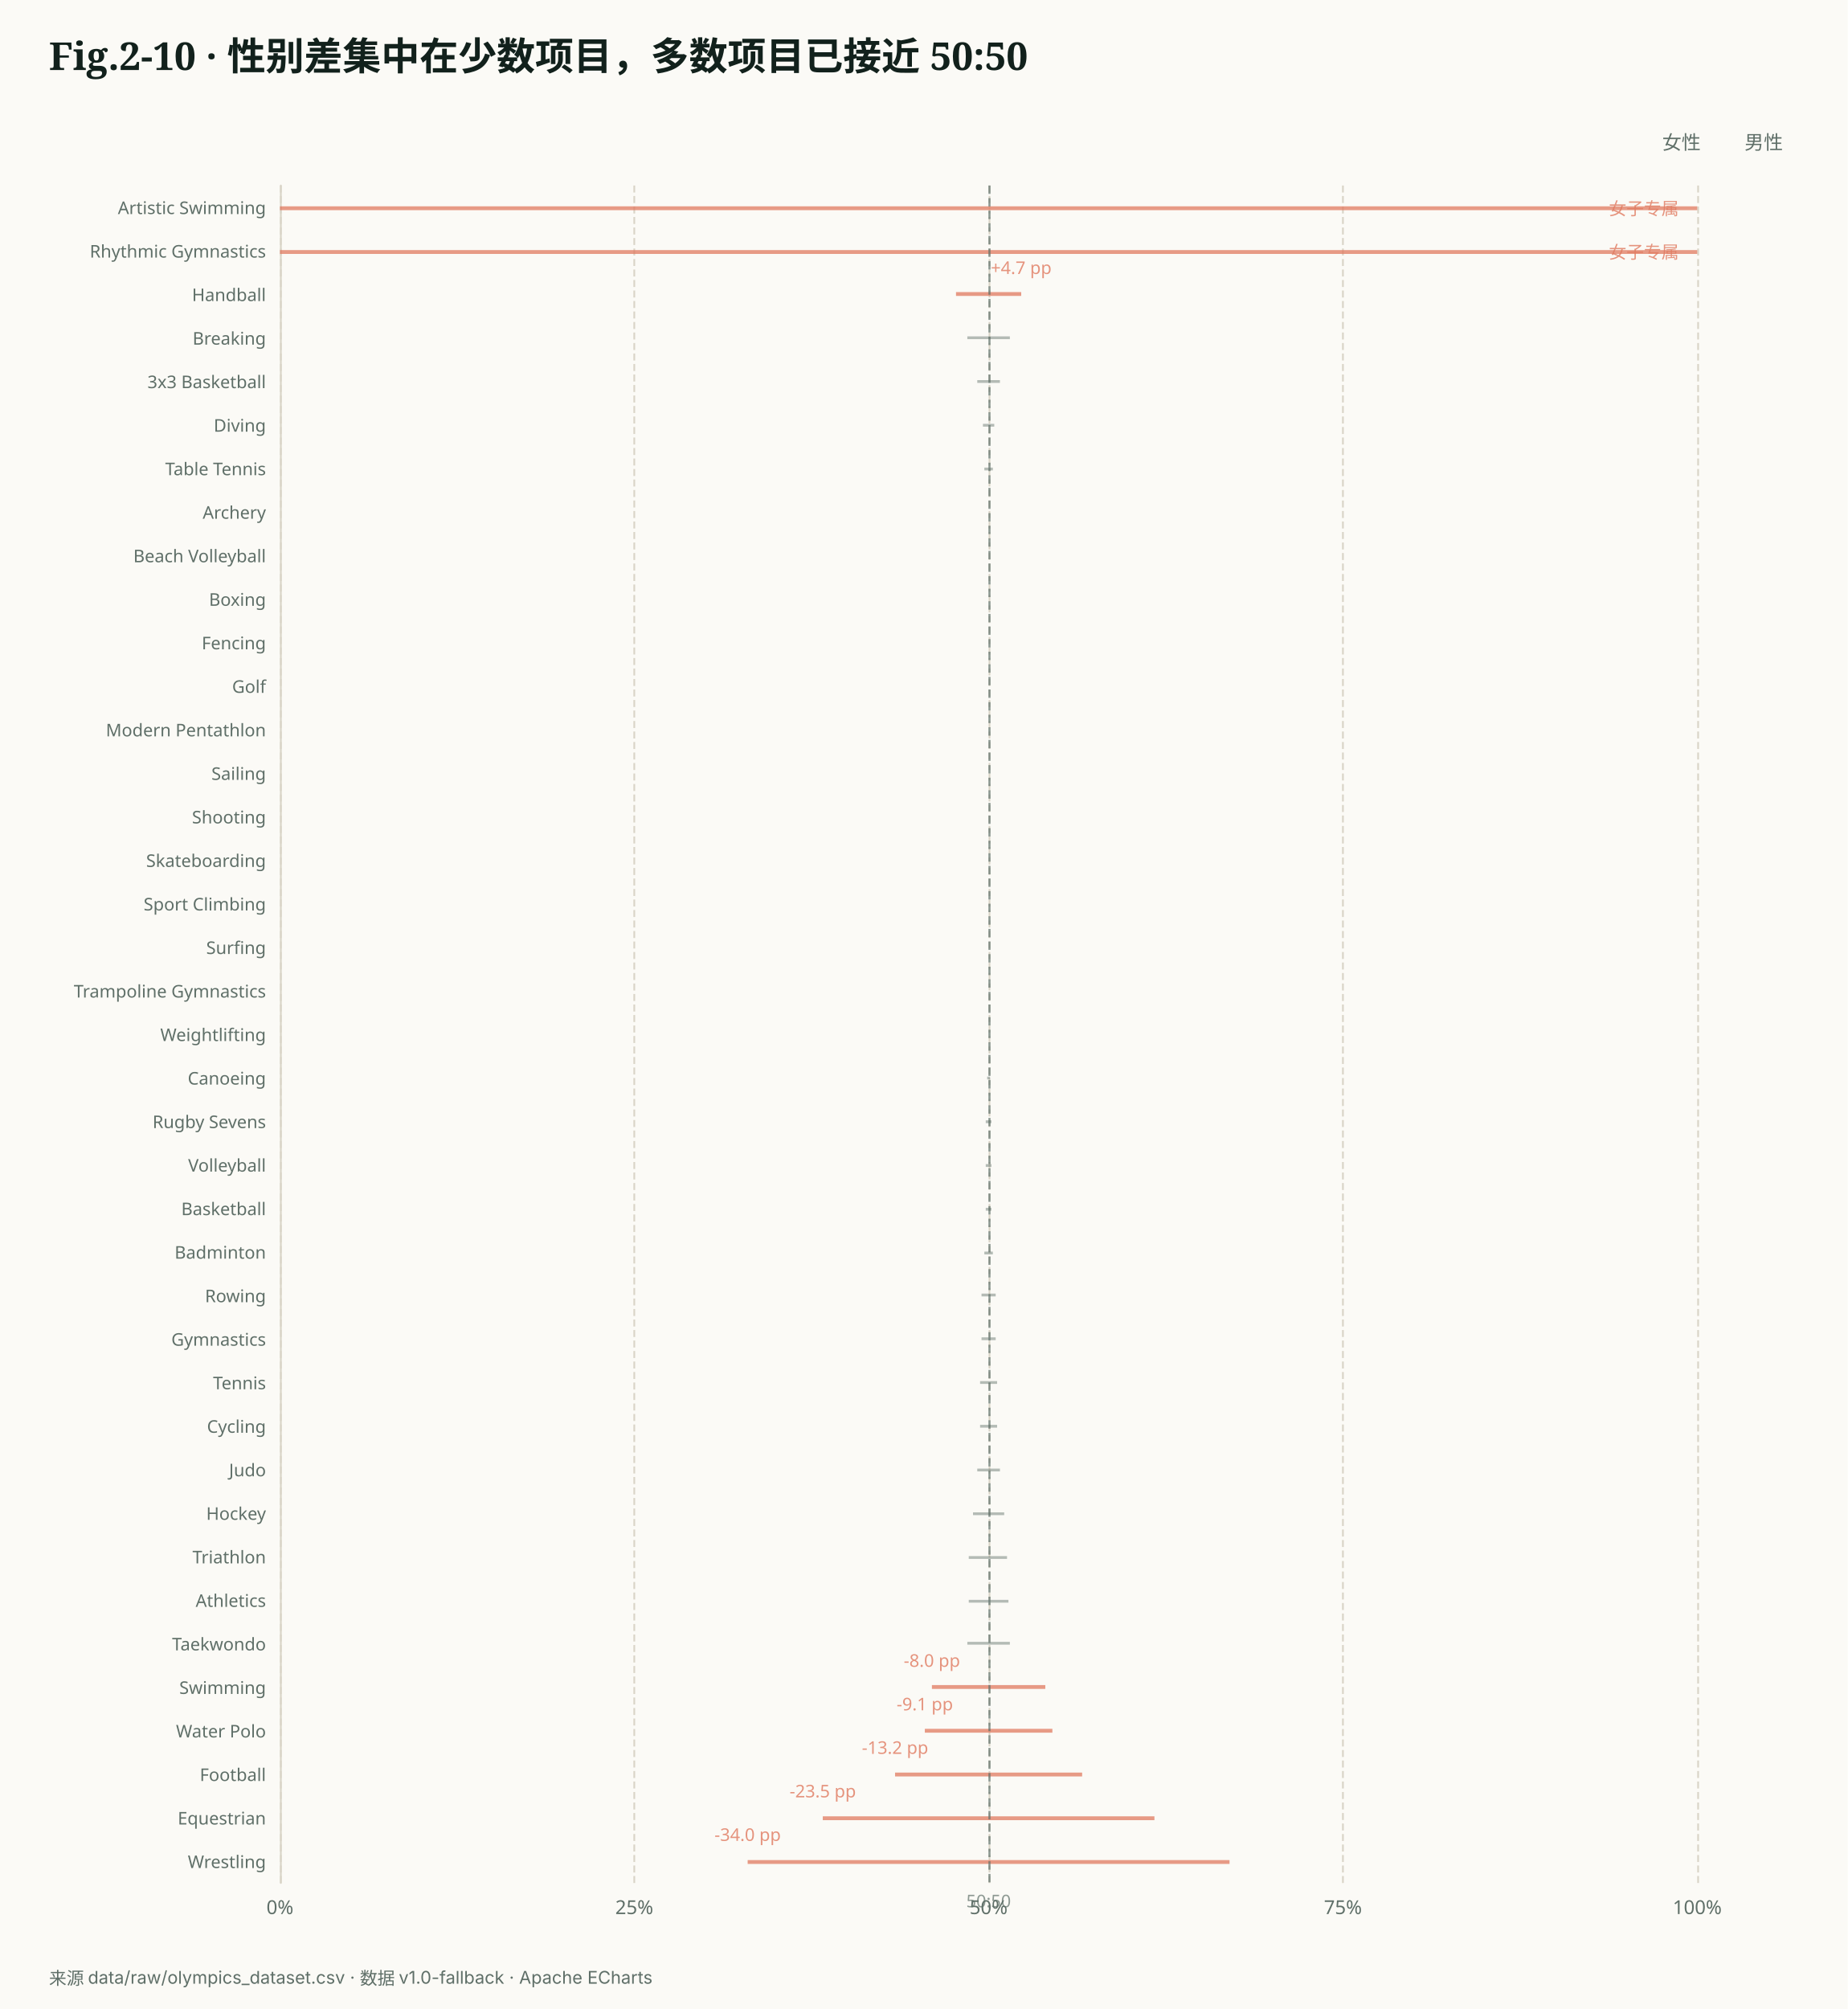
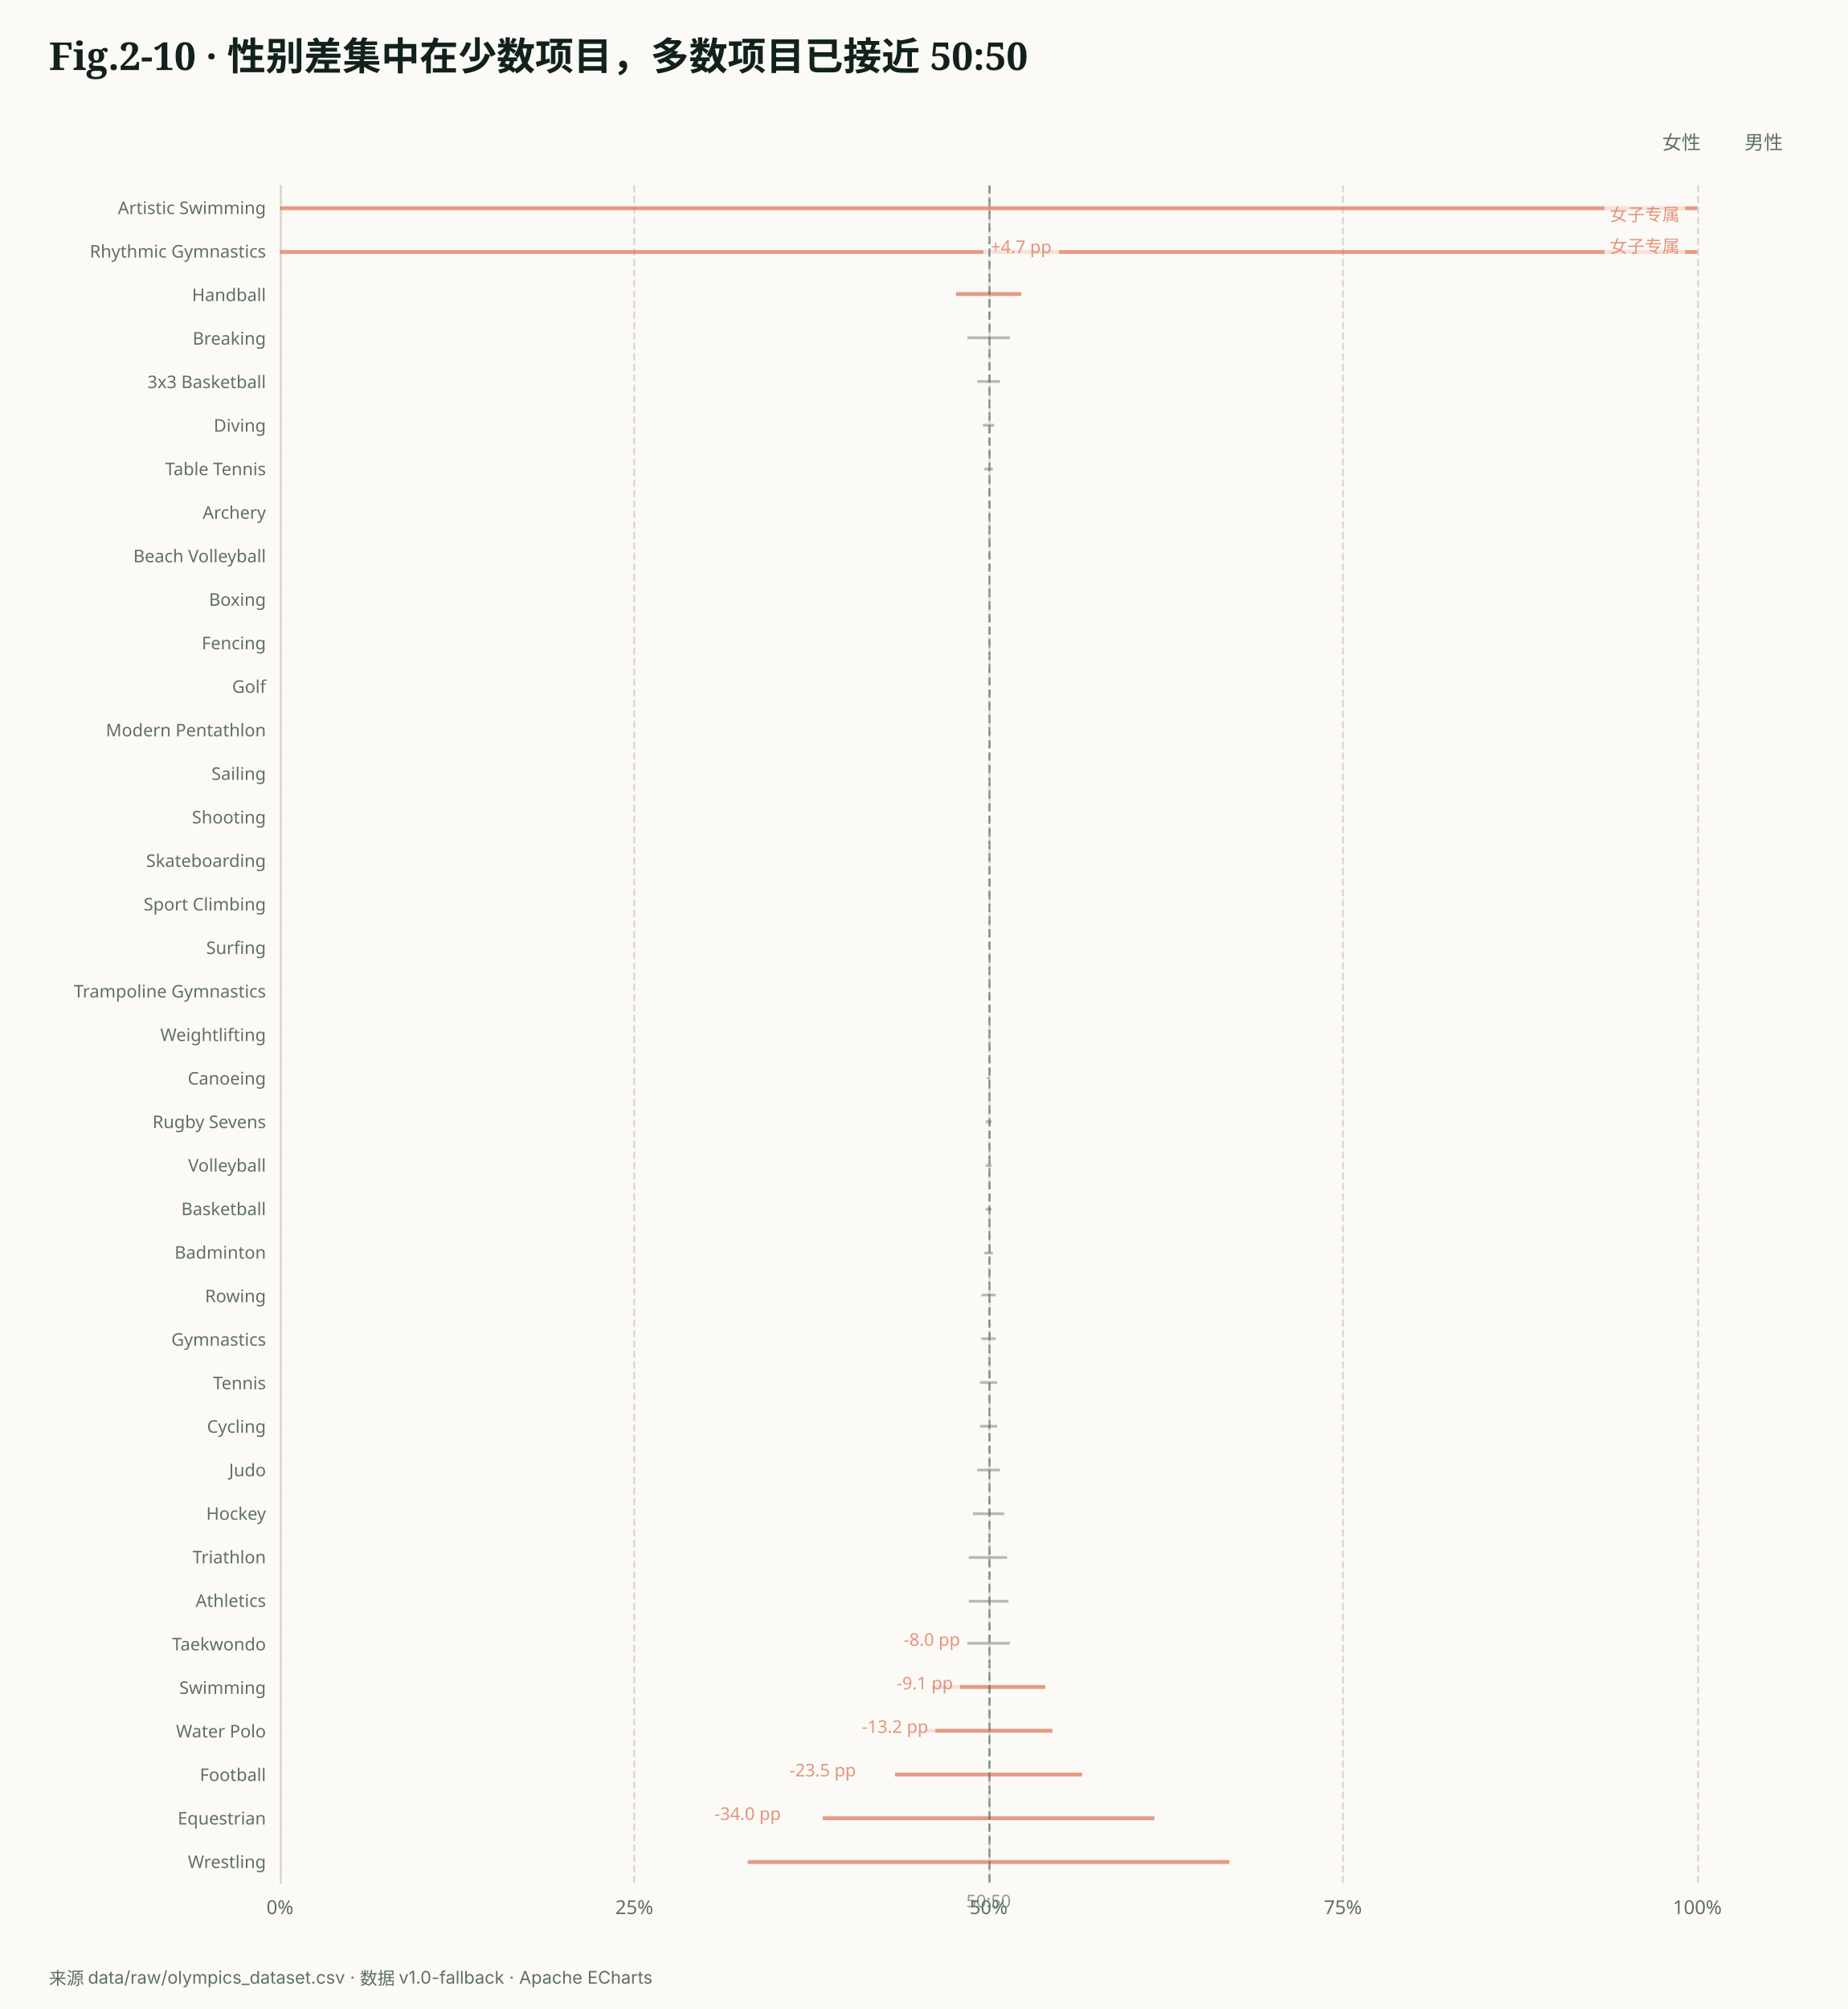
<svg xmlns="http://www.w3.org/2000/svg" width="1056" height="1148" viewBox="0 0 1056 1148">
  <rect width="100%" height="100%" fill="#FBFAF6" />
  <text x="28" y="40" fill="#12211C" font-size="22" font-family="Noto Serif SC, Songti SC, serif" font-weight="700">Fig.2-10 · 性别差集中在少数项目，多数项目已接近 50:50</text>
  <text x="28" y="1134" fill="#5F6F68" font-size="10" font-family="Inter, Microsoft YaHei, sans-serif">来源 data/raw/olympics_dataset.csv · 数据 v1.0-fallback · Apache ECharts</text>
  <g transform="translate(28,70)">
    <svg version="1.1" baseProfile="full" width="1000" height="1040" style="position: absolute; left: 0px; top: 0px; user-select: none;">
      <rect width="1000" height="1040" x="0" y="0" fill="none" />
      <g>
        <path d="M132.5 36L132.5 1006" fill="none" stroke="#D9D4C7" stroke-dasharray="4,2" />
        <path d="M334.5 36L334.5 1006" fill="none" stroke="#D9D4C7" stroke-dasharray="4,2" />
        <path d="M537.5 36L537.5 1006" fill="none" stroke="#D9D4C7" stroke-dasharray="4,2" />
        <path d="M739.5 36L739.5 1006" fill="none" stroke="#D9D4C7" stroke-dasharray="4,2" />
        <path d="M942.5 36L942.5 1006" fill="none" stroke="#D9D4C7" stroke-dasharray="4,2" />
        <path d="M132.5 36L132.5 1006" fill="none" stroke="#D9D4C7" stroke-linecap="round" />
        <text dominant-baseline="central" text-anchor="end" xml:space="preserve" transform="translate(124 48.4359)" fill="#5F6F68" style="font-size: 10px; font-family: &quot;Microsoft YaHei&quot;;">Artistic Swimming</text>
        <text dominant-baseline="central" text-anchor="end" xml:space="preserve" transform="translate(124 73.3077)" fill="#5F6F68" style="font-size: 10px; font-family: &quot;Microsoft YaHei&quot;;">Rhythmic Gymnastics</text>
        <text dominant-baseline="central" text-anchor="end" transform="translate(124 98.1795)" fill="#5F6F68" style="font-size: 10px; font-family: &quot;Microsoft YaHei&quot;;">Handball</text>
        <text dominant-baseline="central" text-anchor="end" transform="translate(124 123.0513)" fill="#5F6F68" style="font-size: 10px; font-family: &quot;Microsoft YaHei&quot;;">Breaking</text>
        <text dominant-baseline="central" text-anchor="end" xml:space="preserve" transform="translate(124 147.9231)" fill="#5F6F68" style="font-size: 10px; font-family: &quot;Microsoft YaHei&quot;;">3x3 Basketball</text>
        <text dominant-baseline="central" text-anchor="end" transform="translate(124 172.7949)" fill="#5F6F68" style="font-size: 10px; font-family: &quot;Microsoft YaHei&quot;;">Diving</text>
        <text dominant-baseline="central" text-anchor="end" xml:space="preserve" transform="translate(124 197.6667)" fill="#5F6F68" style="font-size: 10px; font-family: &quot;Microsoft YaHei&quot;;">Table Tennis</text>
        <text dominant-baseline="central" text-anchor="end" transform="translate(124 222.5385)" fill="#5F6F68" style="font-size: 10px; font-family: &quot;Microsoft YaHei&quot;;">Archery</text>
        <text dominant-baseline="central" text-anchor="end" xml:space="preserve" transform="translate(124 247.4103)" fill="#5F6F68" style="font-size: 10px; font-family: &quot;Microsoft YaHei&quot;;">Beach Volleyball</text>
        <text dominant-baseline="central" text-anchor="end" transform="translate(124 272.2821)" fill="#5F6F68" style="font-size: 10px; font-family: &quot;Microsoft YaHei&quot;;">Boxing</text>
        <text dominant-baseline="central" text-anchor="end" transform="translate(124 297.1538)" fill="#5F6F68" style="font-size: 10px; font-family: &quot;Microsoft YaHei&quot;;">Fencing</text>
        <text dominant-baseline="central" text-anchor="end" transform="translate(124 322.0256)" fill="#5F6F68" style="font-size: 10px; font-family: &quot;Microsoft YaHei&quot;;">Golf</text>
        <text dominant-baseline="central" text-anchor="end" xml:space="preserve" transform="translate(124 346.8974)" fill="#5F6F68" style="font-size: 10px; font-family: &quot;Microsoft YaHei&quot;;">Modern Pentathlon</text>
        <text dominant-baseline="central" text-anchor="end" transform="translate(124 371.7692)" fill="#5F6F68" style="font-size: 10px; font-family: &quot;Microsoft YaHei&quot;;">Sailing</text>
        <text dominant-baseline="central" text-anchor="end" transform="translate(124 396.641)" fill="#5F6F68" style="font-size: 10px; font-family: &quot;Microsoft YaHei&quot;;">Shooting</text>
        <text dominant-baseline="central" text-anchor="end" transform="translate(124 421.5128)" fill="#5F6F68" style="font-size: 10px; font-family: &quot;Microsoft YaHei&quot;;">Skateboarding</text>
        <text dominant-baseline="central" text-anchor="end" xml:space="preserve" transform="translate(124 446.3846)" fill="#5F6F68" style="font-size: 10px; font-family: &quot;Microsoft YaHei&quot;;">Sport Climbing</text>
        <text dominant-baseline="central" text-anchor="end" transform="translate(124 471.2564)" fill="#5F6F68" style="font-size: 10px; font-family: &quot;Microsoft YaHei&quot;;">Surfing</text>
        <text dominant-baseline="central" text-anchor="end" xml:space="preserve" transform="translate(124 496.1282)" fill="#5F6F68" style="font-size: 10px; font-family: &quot;Microsoft YaHei&quot;;">Trampoline Gymnastics</text>
        <text dominant-baseline="central" text-anchor="end" transform="translate(124 521)" fill="#5F6F68" style="font-size: 10px; font-family: &quot;Microsoft YaHei&quot;;">Weightlifting</text>
        <text dominant-baseline="central" text-anchor="end" transform="translate(124 545.8718)" fill="#5F6F68" style="font-size: 10px; font-family: &quot;Microsoft YaHei&quot;;">Canoeing</text>
        <text dominant-baseline="central" text-anchor="end" xml:space="preserve" transform="translate(124 570.7436)" fill="#5F6F68" style="font-size: 10px; font-family: &quot;Microsoft YaHei&quot;;">Rugby Sevens</text>
        <text dominant-baseline="central" text-anchor="end" transform="translate(124 595.6154)" fill="#5F6F68" style="font-size: 10px; font-family: &quot;Microsoft YaHei&quot;;">Volleyball</text>
        <text dominant-baseline="central" text-anchor="end" transform="translate(124 620.4872)" fill="#5F6F68" style="font-size: 10px; font-family: &quot;Microsoft YaHei&quot;;">Basketball</text>
        <text dominant-baseline="central" text-anchor="end" transform="translate(124 645.359)" fill="#5F6F68" style="font-size: 10px; font-family: &quot;Microsoft YaHei&quot;;">Badminton</text>
        <text dominant-baseline="central" text-anchor="end" transform="translate(124 670.2308)" fill="#5F6F68" style="font-size: 10px; font-family: &quot;Microsoft YaHei&quot;;">Rowing</text>
        <text dominant-baseline="central" text-anchor="end" transform="translate(124 695.1026)" fill="#5F6F68" style="font-size: 10px; font-family: &quot;Microsoft YaHei&quot;;">Gymnastics</text>
        <text dominant-baseline="central" text-anchor="end" transform="translate(124 719.9744)" fill="#5F6F68" style="font-size: 10px; font-family: &quot;Microsoft YaHei&quot;;">Tennis</text>
        <text dominant-baseline="central" text-anchor="end" transform="translate(124 744.8462)" fill="#5F6F68" style="font-size: 10px; font-family: &quot;Microsoft YaHei&quot;;">Cycling</text>
        <text dominant-baseline="central" text-anchor="end" transform="translate(124 769.7179)" fill="#5F6F68" style="font-size: 10px; font-family: &quot;Microsoft YaHei&quot;;">Judo</text>
        <text dominant-baseline="central" text-anchor="end" transform="translate(124 794.5897)" fill="#5F6F68" style="font-size: 10px; font-family: &quot;Microsoft YaHei&quot;;">Hockey</text>
        <text dominant-baseline="central" text-anchor="end" transform="translate(124 819.4615)" fill="#5F6F68" style="font-size: 10px; font-family: &quot;Microsoft YaHei&quot;;">Triathlon</text>
        <text dominant-baseline="central" text-anchor="end" transform="translate(124 844.3333)" fill="#5F6F68" style="font-size: 10px; font-family: &quot;Microsoft YaHei&quot;;">Athletics</text>
        <text dominant-baseline="central" text-anchor="end" transform="translate(124 869.2051)" fill="#5F6F68" style="font-size: 10px; font-family: &quot;Microsoft YaHei&quot;;">Taekwondo</text>
        <text dominant-baseline="central" text-anchor="end" transform="translate(124 894.0769)" fill="#5F6F68" style="font-size: 10px; font-family: &quot;Microsoft YaHei&quot;;">Swimming</text>
        <text dominant-baseline="central" text-anchor="end" xml:space="preserve" transform="translate(124 918.9487)" fill="#5F6F68" style="font-size: 10px; font-family: &quot;Microsoft YaHei&quot;;">Water Polo</text>
        <text dominant-baseline="central" text-anchor="end" transform="translate(124 943.8205)" fill="#5F6F68" style="font-size: 10px; font-family: &quot;Microsoft YaHei&quot;;">Football</text>
        <text dominant-baseline="central" text-anchor="end" transform="translate(124 968.6923)" fill="#5F6F68" style="font-size: 10px; font-family: &quot;Microsoft YaHei&quot;;">Equestrian</text>
        <text dominant-baseline="central" text-anchor="end" transform="translate(124 993.5641)" fill="#5F6F68" style="font-size: 10px; font-family: &quot;Microsoft YaHei&quot;;">Wrestling</text>
        <text dominant-baseline="central" text-anchor="middle" y="5.5" transform="translate(132 1014)" fill="#5F6F68" style="font-size: 11px; font-family: &quot;Microsoft YaHei&quot;;">0%</text>
        <text dominant-baseline="central" text-anchor="middle" y="5.5" transform="translate(334.5 1014)" fill="#5F6F68" style="font-size: 11px; font-family: &quot;Microsoft YaHei&quot;;">25%</text>
        <text dominant-baseline="central" text-anchor="middle" y="5.5" transform="translate(537 1014)" fill="#5F6F68" style="font-size: 11px; font-family: &quot;Microsoft YaHei&quot;;">50%</text>
        <text dominant-baseline="central" text-anchor="middle" y="5.5" transform="translate(739.5 1014)" fill="#5F6F68" style="font-size: 11px; font-family: &quot;Microsoft YaHei&quot;;">75%</text>
        <text dominant-baseline="central" text-anchor="middle" y="5.5" transform="translate(942 1014)" fill="#5F6F68" style="font-size: 11px; font-family: &quot;Microsoft YaHei&quot;;">100%</text>
        <g clip-path="url(#zr0-c0)">
          <path d="M942 49L132 49" fill="none" stroke="rgb(224,122,95)" stroke-width="2.2" stroke-opacity="0.75" />
          <path d="M942 74L132 74" fill="none" stroke="rgb(224,122,95)" stroke-width="2.2" stroke-opacity="0.75" />
          <path d="M555.63 98L518.37 98" fill="none" stroke="rgb(224,122,95)" stroke-width="2.2" stroke-opacity="0.75" />
          <path d="M549.15 123L524.85 123" fill="none" stroke="rgb(95,111,104)" stroke-width="1.6" stroke-opacity="0.45" />
          <path d="M543.48 148L530.52 148" fill="none" stroke="rgb(95,111,104)" stroke-width="1.6" stroke-opacity="0.45" />
          <path d="M540.24 173L533.76 173" fill="none" stroke="rgb(95,111,104)" stroke-width="1.6" stroke-opacity="0.45" />
          <path d="M539.43 198L534.57 198" fill="none" stroke="rgb(95,111,104)" stroke-width="1.6" stroke-opacity="0.45" />
          <path d="M537 223" fill="none" stroke="rgb(95,111,104)" stroke-width="1.6" stroke-opacity="0.45" />
          <path d="M537 248" fill="none" stroke="rgb(95,111,104)" stroke-width="1.6" stroke-opacity="0.45" />
          <path d="M537 273" fill="none" stroke="rgb(95,111,104)" stroke-width="1.6" stroke-opacity="0.45" />
          <path d="M537 297" fill="none" stroke="rgb(95,111,104)" stroke-width="1.6" stroke-opacity="0.45" />
          <path d="M537 322" fill="none" stroke="rgb(95,111,104)" stroke-width="1.6" stroke-opacity="0.45" />
          <path d="M537 347" fill="none" stroke="rgb(95,111,104)" stroke-width="1.6" stroke-opacity="0.45" />
          <path d="M537 372" fill="none" stroke="rgb(95,111,104)" stroke-width="1.6" stroke-opacity="0.45" />
          <path d="M537 397" fill="none" stroke="rgb(95,111,104)" stroke-width="1.6" stroke-opacity="0.45" />
          <path d="M537 422" fill="none" stroke="rgb(95,111,104)" stroke-width="1.6" stroke-opacity="0.45" />
          <path d="M537 447" fill="none" stroke="rgb(95,111,104)" stroke-width="1.6" stroke-opacity="0.45" />
          <path d="M537 472" fill="none" stroke="rgb(95,111,104)" stroke-width="1.6" stroke-opacity="0.45" />
          <path d="M537 496" fill="none" stroke="rgb(95,111,104)" stroke-width="1.6" stroke-opacity="0.45" />
          <path d="M537 521" fill="none" stroke="rgb(95,111,104)" stroke-width="1.6" stroke-opacity="0.45" />
          <path d="M536.19 546L537.81 546" fill="none" stroke="rgb(95,111,104)" stroke-width="1.6" stroke-opacity="0.45" />
          <path d="M535.38 571L538.62 571" fill="none" stroke="rgb(95,111,104)" stroke-width="1.6" stroke-opacity="0.45" />
          <path d="M535.38 596L538.62 596" fill="none" stroke="rgb(95,111,104)" stroke-width="1.6" stroke-opacity="0.45" />
          <path d="M535.38 621L538.62 621" fill="none" stroke="rgb(95,111,104)" stroke-width="1.6" stroke-opacity="0.45" />
          <path d="M534.57 646L539.43 646" fill="none" stroke="rgb(95,111,104)" stroke-width="1.6" stroke-opacity="0.45" />
          <path d="M532.95 670L541.05 670" fill="none" stroke="rgb(95,111,104)" stroke-width="1.6" stroke-opacity="0.45" />
          <path d="M532.95 695L541.05 695" fill="none" stroke="rgb(95,111,104)" stroke-width="1.6" stroke-opacity="0.45" />
          <path d="M532.14 720L541.86 720" fill="none" stroke="rgb(95,111,104)" stroke-width="1.6" stroke-opacity="0.45" />
          <path d="M532.14 745L541.86 745" fill="none" stroke="rgb(95,111,104)" stroke-width="1.6" stroke-opacity="0.45" />
          <path d="M530.52 770L543.48 770" fill="none" stroke="rgb(95,111,104)" stroke-width="1.6" stroke-opacity="0.45" />
          <path d="M528.09 795L545.91 795" fill="none" stroke="rgb(95,111,104)" stroke-width="1.6" stroke-opacity="0.45" />
          <path d="M525.66 820L547.53 820" fill="none" stroke="rgb(95,111,104)" stroke-width="1.6" stroke-opacity="0.45" />
          <path d="M525.66 845L548.34 845" fill="none" stroke="rgb(95,111,104)" stroke-width="1.6" stroke-opacity="0.45" />
          <path d="M524.85 869L549.15 869" fill="none" stroke="rgb(95,111,104)" stroke-width="1.6" stroke-opacity="0.45" />
          <path d="M504.6 894L569.4 894" fill="none" stroke="rgb(224,122,95)" stroke-width="2.2" stroke-opacity="0.75" />
          <path d="M500.55 919L573.45 919" fill="none" stroke="rgb(224,122,95)" stroke-width="2.2" stroke-opacity="0.75" />
          <path d="M483.54 944L590.46 944" fill="none" stroke="rgb(224,122,95)" stroke-width="2.2" stroke-opacity="0.75" />
          <path d="M442.23 969L631.77 969" fill="none" stroke="rgb(224,122,95)" stroke-width="2.2" stroke-opacity="0.75" />
          <path d="M399.3 994L674.7 994" fill="none" stroke="rgb(224,122,95)" stroke-width="2.2" stroke-opacity="0.75" />
        </g>
        <path d="M1 0A1 1 0 1 1 1 -0" transform="matrix(4.5,0,0,4.5,942,48.4359)" fill="#4fd1a5" fill-opacity="0.8" />
        <path d="M1 0A1 1 0 1 1 1 -0" transform="matrix(4.5,0,0,4.5,942,73.3077)" fill="#4fd1a5" fill-opacity="0.8" />
        <path d="M1 0A1 1 0 1 1 1 -0" transform="matrix(4.5,0,0,4.5,555.63,98.1795)" fill="#4fd1a5" fill-opacity="0.8" />
        <path d="M1 0A1 1 0 1 1 1 -0" transform="matrix(4.5,0,0,4.5,549.15,123.0513)" fill="#4fd1a5" fill-opacity="0.8" />
        <path d="M1 0A1 1 0 1 1 1 -0" transform="matrix(4.5,0,0,4.5,543.48,147.9231)" fill="#4fd1a5" fill-opacity="0.8" />
        <path d="M1 0A1 1 0 1 1 1 -0" transform="matrix(4.5,0,0,4.5,540.24,172.7949)" fill="#4fd1a5" fill-opacity="0.8" />
        <path d="M1 0A1 1 0 1 1 1 -0" transform="matrix(4.5,0,0,4.5,539.43,197.6667)" fill="#4fd1a5" fill-opacity="0.8" />
        <path d="M1 0A1 1 0 1 1 1 -0" transform="matrix(4.5,0,0,4.5,537,222.5385)" fill="#4fd1a5" fill-opacity="0.8" />
        <path d="M1 0A1 1 0 1 1 1 -0" transform="matrix(4.5,0,0,4.5,537,247.4103)" fill="#4fd1a5" fill-opacity="0.8" />
        <path d="M1 0A1 1 0 1 1 1 -0" transform="matrix(4.5,0,0,4.5,537,272.2821)" fill="#4fd1a5" fill-opacity="0.8" />
        <path d="M1 0A1 1 0 1 1 1 -0" transform="matrix(4.5,0,0,4.5,537,297.1538)" fill="#4fd1a5" fill-opacity="0.8" />
        <path d="M1 0A1 1 0 1 1 1 -0" transform="matrix(4.5,0,0,4.5,537,322.0256)" fill="#4fd1a5" fill-opacity="0.8" />
        <path d="M1 0A1 1 0 1 1 1 -0" transform="matrix(4.5,0,0,4.5,537,346.8974)" fill="#4fd1a5" fill-opacity="0.8" />
        <path d="M1 0A1 1 0 1 1 1 -0" transform="matrix(4.5,0,0,4.5,537,371.7692)" fill="#4fd1a5" fill-opacity="0.8" />
        <path d="M1 0A1 1 0 1 1 1 -0" transform="matrix(4.5,0,0,4.5,537,396.641)" fill="#4fd1a5" fill-opacity="0.8" />
        <path d="M1 0A1 1 0 1 1 1 -0" transform="matrix(4.5,0,0,4.5,537,421.5128)" fill="#4fd1a5" fill-opacity="0.8" />
        <path d="M1 0A1 1 0 1 1 1 -0" transform="matrix(4.5,0,0,4.5,537,446.3846)" fill="#4fd1a5" fill-opacity="0.8" />
        <path d="M1 0A1 1 0 1 1 1 -0" transform="matrix(4.5,0,0,4.5,537,471.2564)" fill="#4fd1a5" fill-opacity="0.8" />
        <path d="M1 0A1 1 0 1 1 1 -0" transform="matrix(4.5,0,0,4.5,537,496.1282)" fill="#4fd1a5" fill-opacity="0.8" />
        <path d="M1 0A1 1 0 1 1 1 -0" transform="matrix(4.5,0,0,4.5,537,521)" fill="#4fd1a5" fill-opacity="0.8" />
        <path d="M1 0A1 1 0 1 1 1 -0" transform="matrix(4.5,0,0,4.5,536.19,545.8718)" fill="#4fd1a5" fill-opacity="0.8" />
        <path d="M1 0A1 1 0 1 1 1 -0" transform="matrix(4.5,0,0,4.5,535.38,570.7436)" fill="#4fd1a5" fill-opacity="0.8" />
        <path d="M1 0A1 1 0 1 1 1 -0" transform="matrix(4.5,0,0,4.5,535.38,595.6154)" fill="#4fd1a5" fill-opacity="0.8" />
        <path d="M1 0A1 1 0 1 1 1 -0" transform="matrix(4.5,0,0,4.5,535.38,620.4872)" fill="#4fd1a5" fill-opacity="0.8" />
        <path d="M1 0A1 1 0 1 1 1 -0" transform="matrix(4.5,0,0,4.5,534.57,645.359)" fill="#4fd1a5" fill-opacity="0.8" />
        <path d="M1 0A1 1 0 1 1 1 -0" transform="matrix(4.5,0,0,4.5,532.95,670.2308)" fill="#4fd1a5" fill-opacity="0.8" />
        <path d="M1 0A1 1 0 1 1 1 -0" transform="matrix(4.5,0,0,4.5,532.95,695.1026)" fill="#4fd1a5" fill-opacity="0.8" />
        <path d="M1 0A1 1 0 1 1 1 -0" transform="matrix(4.5,0,0,4.5,532.14,719.9744)" fill="#4fd1a5" fill-opacity="0.8" />
        <path d="M1 0A1 1 0 1 1 1 -0" transform="matrix(4.5,0,0,4.5,532.14,744.8462)" fill="#4fd1a5" fill-opacity="0.8" />
        <path d="M1 0A1 1 0 1 1 1 -0" transform="matrix(4.5,0,0,4.5,530.52,769.7179)" fill="#4fd1a5" fill-opacity="0.8" />
        <path d="M1 0A1 1 0 1 1 1 -0" transform="matrix(4.5,0,0,4.5,528.09,794.5897)" fill="#4fd1a5" fill-opacity="0.8" />
        <path d="M1 0A1 1 0 1 1 1 -0" transform="matrix(4.5,0,0,4.5,525.66,819.4615)" fill="#4fd1a5" fill-opacity="0.8" />
        <path d="M1 0A1 1 0 1 1 1 -0" transform="matrix(4.5,0,0,4.5,525.66,844.3333)" fill="#4fd1a5" fill-opacity="0.8" />
        <path d="M1 0A1 1 0 1 1 1 -0" transform="matrix(4.5,0,0,4.5,524.85,869.2051)" fill="#4fd1a5" fill-opacity="0.8" />
        <path d="M1 0A1 1 0 1 1 1 -0" transform="matrix(4.5,0,0,4.5,504.6,894.0769)" fill="#4fd1a5" fill-opacity="0.8" />
        <path d="M1 0A1 1 0 1 1 1 -0" transform="matrix(4.5,0,0,4.5,500.55,918.9487)" fill="#4fd1a5" fill-opacity="0.8" />
        <path d="M1 0A1 1 0 1 1 1 -0" transform="matrix(4.5,0,0,4.5,483.54,943.8205)" fill="#4fd1a5" fill-opacity="0.8" />
        <path d="M1 0A1 1 0 1 1 1 -0" transform="matrix(4.5,0,0,4.5,442.23,968.6923)" fill="#4fd1a5" fill-opacity="0.8" />
        <path d="M1 0A1 1 0 1 1 1 -0" transform="matrix(4.5,0,0,4.5,399.3,993.5641)" fill="#4fd1a5" fill-opacity="0.8" />
        <path d="M1 0A1 1 0 1 1 1 -0" transform="matrix(4.5,0,0,4.5,132,48.4359)" fill="#6fa8ff" fill-opacity="0.8" />
        <path d="M1 0A1 1 0 1 1 1 -0" transform="matrix(4.5,0,0,4.5,132,73.3077)" fill="#6fa8ff" fill-opacity="0.8" />
        <path d="M1 0A1 1 0 1 1 1 -0" transform="matrix(4.5,0,0,4.5,518.37,98.1795)" fill="#6fa8ff" fill-opacity="0.8" />
        <path d="M1 0A1 1 0 1 1 1 -0" transform="matrix(4.5,0,0,4.5,524.85,123.0513)" fill="#6fa8ff" fill-opacity="0.8" />
        <path d="M1 0A1 1 0 1 1 1 -0" transform="matrix(4.5,0,0,4.5,530.52,147.9231)" fill="#6fa8ff" fill-opacity="0.8" />
        <path d="M1 0A1 1 0 1 1 1 -0" transform="matrix(4.5,0,0,4.5,533.76,172.7949)" fill="#6fa8ff" fill-opacity="0.8" />
        <path d="M1 0A1 1 0 1 1 1 -0" transform="matrix(4.5,0,0,4.5,534.57,197.6667)" fill="#6fa8ff" fill-opacity="0.8" />
        <path d="M1 0A1 1 0 1 1 1 -0" transform="matrix(4.5,0,0,4.5,537,222.5385)" fill="#6fa8ff" fill-opacity="0.8" />
        <path d="M1 0A1 1 0 1 1 1 -0" transform="matrix(4.5,0,0,4.5,537,247.4103)" fill="#6fa8ff" fill-opacity="0.8" />
        <path d="M1 0A1 1 0 1 1 1 -0" transform="matrix(4.5,0,0,4.5,537,272.2821)" fill="#6fa8ff" fill-opacity="0.8" />
        <path d="M1 0A1 1 0 1 1 1 -0" transform="matrix(4.5,0,0,4.5,537,297.1538)" fill="#6fa8ff" fill-opacity="0.8" />
        <path d="M1 0A1 1 0 1 1 1 -0" transform="matrix(4.5,0,0,4.5,537,322.0256)" fill="#6fa8ff" fill-opacity="0.8" />
        <path d="M1 0A1 1 0 1 1 1 -0" transform="matrix(4.5,0,0,4.5,537,346.8974)" fill="#6fa8ff" fill-opacity="0.8" />
        <path d="M1 0A1 1 0 1 1 1 -0" transform="matrix(4.5,0,0,4.5,537,371.7692)" fill="#6fa8ff" fill-opacity="0.8" />
        <path d="M1 0A1 1 0 1 1 1 -0" transform="matrix(4.5,0,0,4.5,537,396.641)" fill="#6fa8ff" fill-opacity="0.8" />
        <path d="M1 0A1 1 0 1 1 1 -0" transform="matrix(4.5,0,0,4.5,537,421.5128)" fill="#6fa8ff" fill-opacity="0.8" />
        <path d="M1 0A1 1 0 1 1 1 -0" transform="matrix(4.5,0,0,4.5,537,446.3846)" fill="#6fa8ff" fill-opacity="0.8" />
        <path d="M1 0A1 1 0 1 1 1 -0" transform="matrix(4.5,0,0,4.5,537,471.2564)" fill="#6fa8ff" fill-opacity="0.8" />
        <path d="M1 0A1 1 0 1 1 1 -0" transform="matrix(4.5,0,0,4.5,537,496.1282)" fill="#6fa8ff" fill-opacity="0.8" />
        <path d="M1 0A1 1 0 1 1 1 -0" transform="matrix(4.5,0,0,4.5,537,521)" fill="#6fa8ff" fill-opacity="0.8" />
        <path d="M1 0A1 1 0 1 1 1 -0" transform="matrix(4.5,0,0,4.5,537.81,545.8718)" fill="#6fa8ff" fill-opacity="0.8" />
        <path d="M1 0A1 1 0 1 1 1 -0" transform="matrix(4.5,0,0,4.5,538.62,570.7436)" fill="#6fa8ff" fill-opacity="0.8" />
        <path d="M1 0A1 1 0 1 1 1 -0" transform="matrix(4.5,0,0,4.5,538.62,595.6154)" fill="#6fa8ff" fill-opacity="0.8" />
        <path d="M1 0A1 1 0 1 1 1 -0" transform="matrix(4.5,0,0,4.5,538.62,620.4872)" fill="#6fa8ff" fill-opacity="0.8" />
        <path d="M1 0A1 1 0 1 1 1 -0" transform="matrix(4.5,0,0,4.5,539.43,645.359)" fill="#6fa8ff" fill-opacity="0.8" />
        <path d="M1 0A1 1 0 1 1 1 -0" transform="matrix(4.5,0,0,4.5,541.05,670.2308)" fill="#6fa8ff" fill-opacity="0.8" />
        <path d="M1 0A1 1 0 1 1 1 -0" transform="matrix(4.5,0,0,4.5,541.05,695.1026)" fill="#6fa8ff" fill-opacity="0.8" />
        <path d="M1 0A1 1 0 1 1 1 -0" transform="matrix(4.5,0,0,4.5,541.86,719.9744)" fill="#6fa8ff" fill-opacity="0.8" />
        <path d="M1 0A1 1 0 1 1 1 -0" transform="matrix(4.5,0,0,4.5,541.86,744.8462)" fill="#6fa8ff" fill-opacity="0.8" />
        <path d="M1 0A1 1 0 1 1 1 -0" transform="matrix(4.5,0,0,4.5,543.48,769.7179)" fill="#6fa8ff" fill-opacity="0.8" />
        <path d="M1 0A1 1 0 1 1 1 -0" transform="matrix(4.5,0,0,4.5,545.91,794.5897)" fill="#6fa8ff" fill-opacity="0.8" />
        <path d="M1 0A1 1 0 1 1 1 -0" transform="matrix(4.5,0,0,4.5,547.53,819.4615)" fill="#6fa8ff" fill-opacity="0.8" />
        <path d="M1 0A1 1 0 1 1 1 -0" transform="matrix(4.5,0,0,4.5,548.34,844.3333)" fill="#6fa8ff" fill-opacity="0.8" />
        <path d="M1 0A1 1 0 1 1 1 -0" transform="matrix(4.5,0,0,4.5,549.15,869.2051)" fill="#6fa8ff" fill-opacity="0.8" />
        <path d="M1 0A1 1 0 1 1 1 -0" transform="matrix(4.5,0,0,4.5,569.4,894.0769)" fill="#6fa8ff" fill-opacity="0.8" />
        <path d="M1 0A1 1 0 1 1 1 -0" transform="matrix(4.5,0,0,4.5,573.45,918.9487)" fill="#6fa8ff" fill-opacity="0.8" />
        <path d="M1 0A1 1 0 1 1 1 -0" transform="matrix(4.5,0,0,4.5,590.46,943.8205)" fill="#6fa8ff" fill-opacity="0.8" />
        <path d="M1 0A1 1 0 1 1 1 -0" transform="matrix(4.5,0,0,4.5,631.77,968.6923)" fill="#6fa8ff" fill-opacity="0.8" />
        <path d="M1 0A1 1 0 1 1 1 -0" transform="matrix(4.5,0,0,4.5,674.7,993.5641)" fill="#6fa8ff" fill-opacity="0.8" />
-         <text dominant-baseline="central" text-anchor="end" transform="translate(931.5 48.4359)" fill="#e07a5f" fill-opacity="0.8" style="font-size: 10px; font-family: &quot;Microsoft YaHei&quot;;">女子专属</text>
-         <text dominant-baseline="central" text-anchor="end" transform="translate(931.5 73.3077)" fill="#e07a5f" fill-opacity="0.8" style="font-size: 10px; font-family: &quot;Microsoft YaHei&quot;;">女子专属</text>
-         <text dominant-baseline="central" text-anchor="middle" xml:space="preserve" y="-5" transform="translate(555.63 87.6795)" fill="#e07a5f" fill-opacity="0.8" style="font-size: 10px; font-family: &quot;Microsoft YaHei&quot;;">+4.7 pp</text>
-         <text dominant-baseline="central" text-anchor="middle" xml:space="preserve" y="-5" transform="translate(504.6 883.5769)" fill="#e07a5f" fill-opacity="0.8" style="font-size: 10px; font-family: &quot;Microsoft YaHei&quot;;">-8.0 pp</text>
-         <text dominant-baseline="central" text-anchor="middle" xml:space="preserve" y="-5" transform="translate(500.55 908.4487)" fill="#e07a5f" fill-opacity="0.8" style="font-size: 10px; font-family: &quot;Microsoft YaHei&quot;;">-9.1 pp</text>
-         <text dominant-baseline="central" text-anchor="middle" xml:space="preserve" y="-5" transform="translate(483.54 933.3205)" fill="#e07a5f" fill-opacity="0.8" style="font-size: 10px; font-family: &quot;Microsoft YaHei&quot;;">-13.2 pp</text>
-         <text dominant-baseline="central" text-anchor="middle" xml:space="preserve" y="-5" transform="translate(442.23 958.1923)" fill="#e07a5f" fill-opacity="0.8" style="font-size: 10px; font-family: &quot;Microsoft YaHei&quot;;">-23.5 pp</text>
-         <text dominant-baseline="central" text-anchor="middle" xml:space="preserve" y="-5" transform="translate(399.3 983.0641)" fill="#e07a5f" fill-opacity="0.8" style="font-size: 10px; font-family: &quot;Microsoft YaHei&quot;;">-34.0 pp</text>
+         <path d="M-21 0L21 0A2 2 0 0 1 23 2L23 12A2 2 0 0 1 21 14L-21 14A2 2 0 0 1 -23 12L-23 2A2 2 0 0 1 -21 0" transform="translate(912 62.9359)" fill="rgb(251,250,246)" fill-opacity="0.736" />
+         <text dominant-baseline="central" text-anchor="middle" y="7" transform="translate(912 62.9359)" fill="#e07a5f" fill-opacity="0.8" style="font-size: 10px; font-family: &quot;Microsoft YaHei&quot;;">女子专属</text>
+         <path d="M-21 -14L21 -14A2 2 0 0 1 23 -12L23 -2A2 2 0 0 1 21 0L-21 0A2 2 0 0 1 -23 -2L-23 -12A2 2 0 0 1 -21 -14" transform="translate(912 58.8077)" fill="rgb(251,250,246)" fill-opacity="0.736" />
+         <text dominant-baseline="central" text-anchor="middle" y="-7" transform="translate(912 58.8077)" fill="#e07a5f" fill-opacity="0.8" style="font-size: 10px; font-family: &quot;Microsoft YaHei&quot;;">女子专属</text>
+         <path d="M-19.643 -14L19.643 -14A2 2 0 0 1 21.643 -12L21.643 -2A2 2 0 0 1 19.643 0L-19.643 0A2 2 0 0 1 -21.643 -2L-21.643 -12A2 2 0 0 1 -19.643 -14" transform="translate(555.63 77.6795)" fill="rgb(251,250,246)" fill-opacity="0.736" />
+         <text dominant-baseline="central" text-anchor="middle" xml:space="preserve" y="-7" transform="translate(555.63 77.6795)" fill="#e07a5f" fill-opacity="0.8" style="font-size: 10px; font-family: &quot;Microsoft YaHei&quot;;">+4.7 pp</text>
+         <path d="M-18.097 -14L18.097 -14A2 2 0 0 1 20.097 -12L20.097 -2A2 2 0 0 1 18.097 0L-18.097 0A2 2 0 0 1 -20.097 -2L-20.097 -12A2 2 0 0 1 -18.097 -14" transform="translate(504.6 873.5769)" fill="rgb(251,250,246)" fill-opacity="0.736" />
+         <text dominant-baseline="central" text-anchor="middle" xml:space="preserve" y="-7" transform="translate(504.6 873.5769)" fill="#e07a5f" fill-opacity="0.8" style="font-size: 10px; font-family: &quot;Microsoft YaHei&quot;;">-8.0 pp</text>
+         <path d="M-18.097 -14L18.097 -14A2 2 0 0 1 20.097 -12L20.097 -2A2 2 0 0 1 18.097 0L-18.097 0A2 2 0 0 1 -20.097 -2L-20.097 -12A2 2 0 0 1 -18.097 -14" transform="translate(500.55 898.4487)" fill="rgb(251,250,246)" fill-opacity="0.736" />
+         <text dominant-baseline="central" text-anchor="middle" xml:space="preserve" y="-7" transform="translate(500.55 898.4487)" fill="#e07a5f" fill-opacity="0.8" style="font-size: 10px; font-family: &quot;Microsoft YaHei&quot;;">-9.1 pp</text>
+         <path d="M-21.029 -14L21.029 -14A2 2 0 0 1 23.029 -12L23.029 -2A2 2 0 0 1 21.029 0L-21.029 0A2 2 0 0 1 -23.029 -2L-23.029 -12A2 2 0 0 1 -21.029 -14" transform="translate(483.54 923.3205)" fill="rgb(251,250,246)" fill-opacity="0.736" />
+         <text dominant-baseline="central" text-anchor="middle" xml:space="preserve" y="-7" transform="translate(483.54 923.3205)" fill="#e07a5f" fill-opacity="0.8" style="font-size: 10px; font-family: &quot;Microsoft YaHei&quot;;">-13.2 pp</text>
+         <path d="M-21.029 -14L21.029 -14A2 2 0 0 1 23.029 -12L23.029 -2A2 2 0 0 1 21.029 0L-21.029 0A2 2 0 0 1 -23.029 -2L-23.029 -12A2 2 0 0 1 -21.029 -14" transform="translate(442.23 948.1923)" fill="rgb(251,250,246)" fill-opacity="0.736" />
+         <text dominant-baseline="central" text-anchor="middle" xml:space="preserve" y="-7" transform="translate(442.23 948.1923)" fill="#e07a5f" fill-opacity="0.8" style="font-size: 10px; font-family: &quot;Microsoft YaHei&quot;;">-23.5 pp</text>
+         <path d="M-21.029 -14L21.029 -14A2 2 0 0 1 23.029 -12L23.029 -2A2 2 0 0 1 21.029 0L-21.029 0A2 2 0 0 1 -23.029 -2L-23.029 -12A2 2 0 0 1 -21.029 -14" transform="translate(399.3 973.0641)" fill="rgb(251,250,246)" fill-opacity="0.736" />
+         <text dominant-baseline="central" text-anchor="middle" xml:space="preserve" y="-7" transform="translate(399.3 973.0641)" fill="#e07a5f" fill-opacity="0.8" style="font-size: 10px; font-family: &quot;Microsoft YaHei&quot;;">-34.0 pp</text>
        <path d="M-5 -5l94 0l0 21l-94 0Z" transform="translate(907 5)" fill="rgb(0,0,0)" fill-opacity="0" stroke="#ccc" stroke-width="0" />
        <path d="M10 5A5 5 0 1 1 10 5" transform="translate(907 5.5)" fill="#91cc75" fill-opacity="0.8" />
        <text dominant-baseline="central" text-anchor="start" x="15" y="5" transform="translate(907 5.5)" fill="#5F6F68" style="font-size: 11px; font-family: &quot;Microsoft YaHei&quot;;">女性</text>
        <path d="M0 -0.5l37 0l0 11l-37 0Z" transform="translate(907 5.5)" fill="none" />
        <path d="M10 5A5 5 0 1 1 10 5" transform="translate(954 5.5)" fill="#fac858" fill-opacity="0.8" />
        <text dominant-baseline="central" text-anchor="start" x="15" y="5" transform="translate(954 5.5)" fill="#5F6F68" style="font-size: 11px; font-family: &quot;Microsoft YaHei&quot;;">男性</text>
        <path d="M0 -0.5l37 0l0 11l-37 0Z" transform="translate(954 5.5)" fill="none" />
        <path d="M537.5 36L537.5 1006" fill="none" stroke="#5F6F68" stroke-width="1.2" stroke-opacity="0.7" stroke-dasharray="4.8,2.4" />
        <text dominant-baseline="central" text-anchor="middle" transform="translate(537 1011)" fill="#5F6F68" fill-opacity="0.7" y="5" style="font-size: 10px; font-family: &quot;Microsoft YaHei&quot;;">50:50</text>
      </g>
      <defs>
        <clipPath id="zr0-c0">
          <path d="M132 36l810 0l0 970l-810 0Z" fill="#000" />
        </clipPath>
      </defs>
    </svg>
  </g>
</svg>
